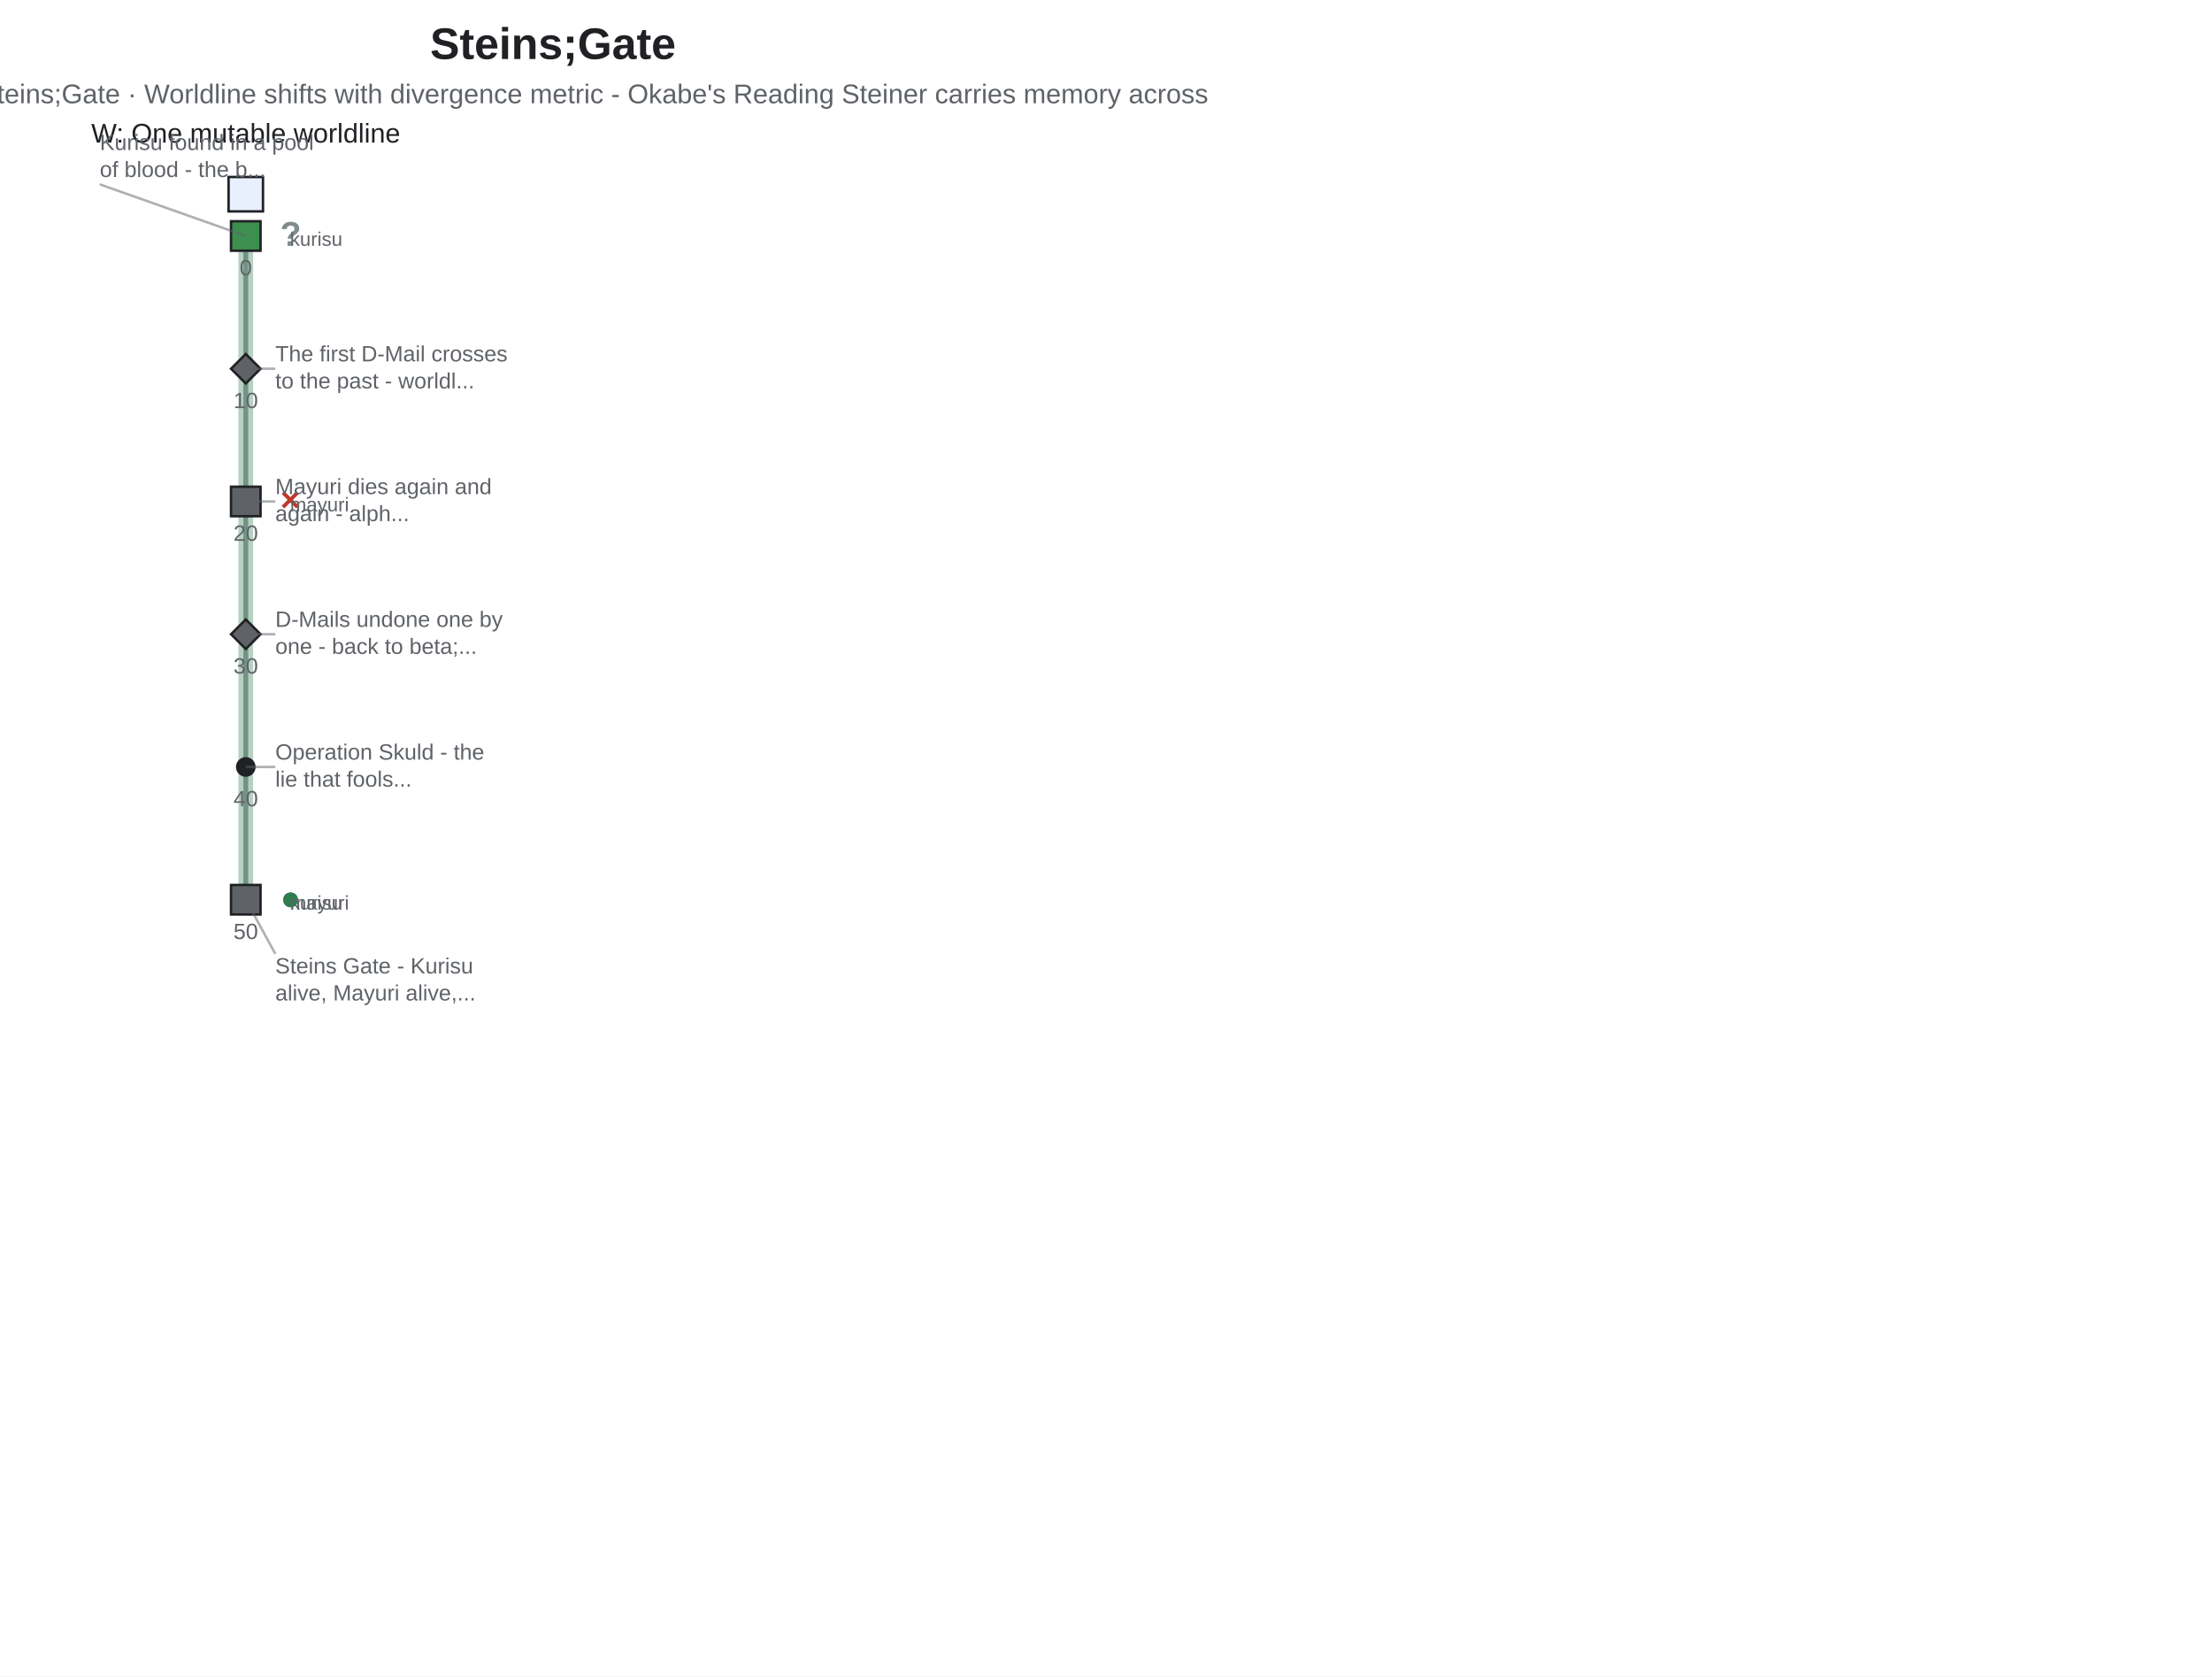
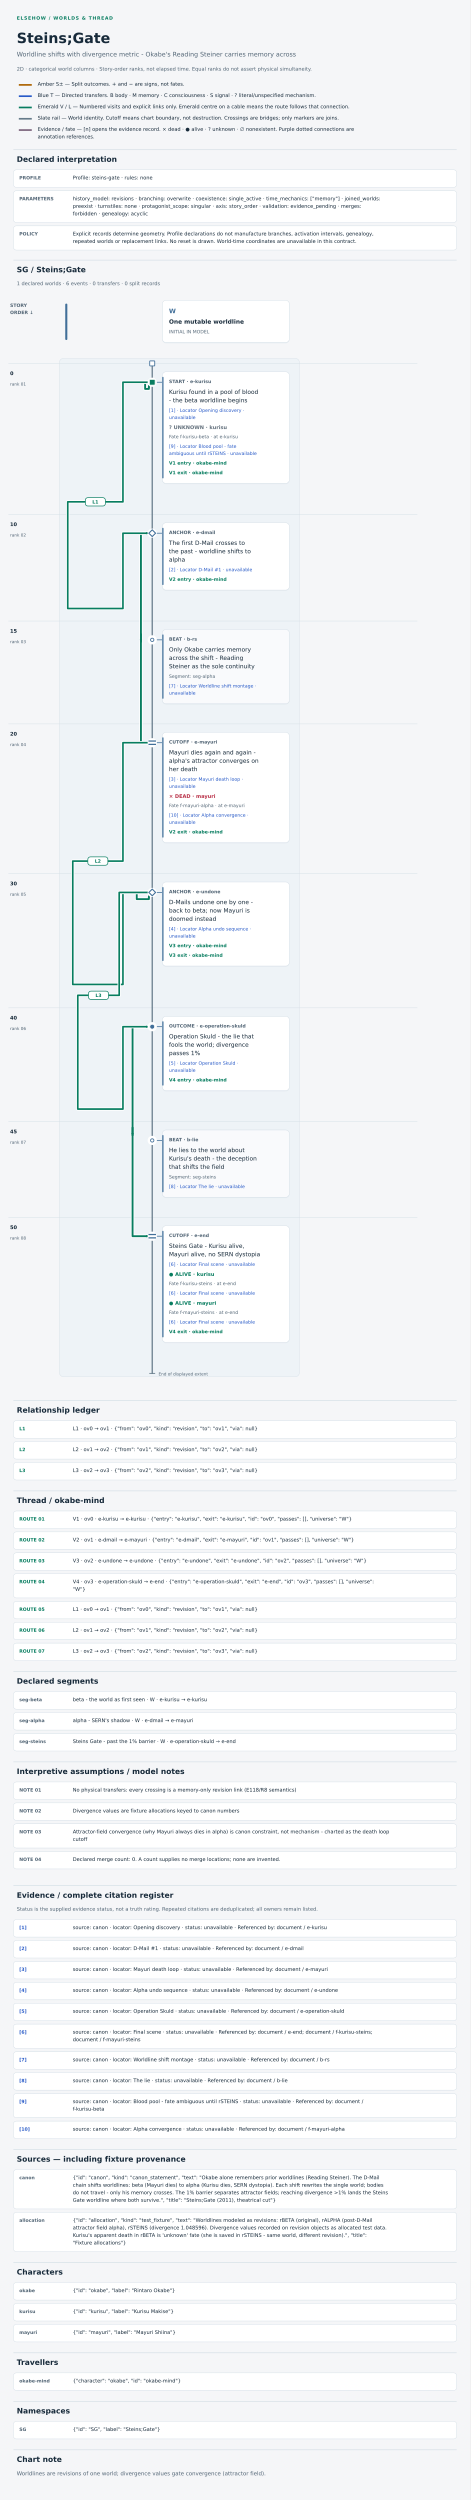
- <svg xmlns="http://www.w3.org/2000/svg" width="900" height="682" viewBox="0 0 900 682" font-family="Arial, Helvetica, sans-serif">
-   <rect width="900" height="682" fill="#ffffff" />
-   <g transform="translate(0,0)">
-     <text x="225" y="24" text-anchor="middle" font-size="18" font-weight="bold" fill="#202124">Steins;Gate</text>
-     <text x="225" y="42" text-anchor="middle" font-size="11" fill="#5f6368">SG — Steins;Gate · Worldline shifts with divergence metric - Okabe's Reading Steiner carries memory across</text>
-     <line x1="100.0" y1="90.0" x2="100.0" y2="366.0" stroke="#9aa0a6" stroke-width="2" stroke-opacity="1.0" />
-     <rect x="93.0" y="72.0" width="14" height="14" fill="#e8f0fe" stroke="#202124" />
-     <text x="100.0" y="58.0" text-anchor="middle" font-size="11" fill="#202124">W: One mutable worldline</text>
-     <line x1="100.0" y1="96.0" x2="100.0" y2="96.0" stroke="#2f7d4f" stroke-width="6" stroke-opacity="0.35" stroke-linecap="round" />
-     <line x1="100.0" y1="150.0" x2="100.0" y2="204.0" stroke="#2f7d4f" stroke-width="6" stroke-opacity="0.35" stroke-linecap="round" />
-     <line x1="100.0" y1="258.0" x2="100.0" y2="258.0" stroke="#2f7d4f" stroke-width="6" stroke-opacity="0.35" stroke-linecap="round" />
-     <line x1="100.0" y1="312.0" x2="100.0" y2="366.0" stroke="#2f7d4f" stroke-width="6" stroke-opacity="0.35" stroke-linecap="round" />
-     <line x1="100.0" y1="96.0" x2="100.0" y2="150.0" stroke="#2f7d4f" stroke-width="6" stroke-opacity="0.35" stroke-linecap="round" />
-     <line x1="100.0" y1="204.0" x2="100.0" y2="258.0" stroke="#2f7d4f" stroke-width="6" stroke-opacity="0.35" stroke-linecap="round" />
-     <line x1="100.0" y1="258.0" x2="100.0" y2="312.0" stroke="#2f7d4f" stroke-width="6" stroke-opacity="0.35" stroke-linecap="round" />
-     <rect x="94.0" y="90.0" width="12" height="12" fill="#3d8f4f" stroke="#202124" />
-     <text x="100.0" y="112.0" text-anchor="middle" font-size="9" fill="#5f6368">0</text>
-     <path d="M 100.0 144.0 L 106.0 150.0 L 100.0 156.0 L 94.0 150.0 Z" fill="#5f6368" stroke="#202124" />
-     <text x="100.0" y="166.0" text-anchor="middle" font-size="9" fill="#5f6368">10</text>
-     <rect x="94.0" y="198.0" width="12" height="12" fill="#5f6368" stroke="#202124" />
-     <text x="100.0" y="220.0" text-anchor="middle" font-size="9" fill="#5f6368">20</text>
-     <path d="M 100.0 252.0 L 106.0 258.0 L 100.0 264.0 L 94.0 258.0 Z" fill="#5f6368" stroke="#202124" />
-     <text x="100.0" y="274.0" text-anchor="middle" font-size="9" fill="#5f6368">30</text>
-     <circle cx="100.0" cy="312.0" r="4" fill="#202124" />
-     <text x="100.0" y="328.0" text-anchor="middle" font-size="9" fill="#5f6368">40</text>
-     <rect x="94.0" y="360.0" width="12" height="12" fill="#5f6368" stroke="#202124" />
-     <text x="100.0" y="382.0" text-anchor="middle" font-size="9" fill="#5f6368">50</text>
-     <text x="114.0" y="100.0" font-size="14" font-weight="bold" fill="#7f8c8d">?</text>
-     <text x="118.0" y="100.0" font-size="8" fill="#5f6368">kurisu</text>
-     <text x="114.0" y="208.0" font-size="14" font-weight="bold" fill="#c0392b">×</text>
-     <text x="118.0" y="208.0" font-size="8" fill="#5f6368">mayuri</text>
-     <text x="114.0" y="370.0" font-size="14" font-weight="bold" fill="#2f7d4f">●</text>
-     <text x="118.0" y="370.0" font-size="8" fill="#5f6368">kurisu</text>
-     <text x="114.0" y="370.0" font-size="14" font-weight="bold" fill="#2f7d4f">●</text>
-     <text x="118.0" y="370.0" font-size="8" fill="#5f6368">mayuri</text>
-     <line x1="100.0" y1="96.0" x2="40.6" y2="75.0" stroke="#5f6368" stroke-width="1" stroke-opacity="0.5" />
-     <text x="40.6" y="61.0" font-size="9" fill="#5f6368">Kurisu found in a pool</text>
-     <text x="40.6" y="72.0" font-size="9" fill="#5f6368">of blood - the b...</text>
-     <line x1="100.0" y1="150.0" x2="112.0" y2="150.0" stroke="#5f6368" stroke-width="1" stroke-opacity="0.5" />
-     <text x="112.0" y="147.0" font-size="9" fill="#5f6368">The first D-Mail crosses</text>
-     <text x="112.0" y="158.0" font-size="9" fill="#5f6368">to the past - worldl...</text>
-     <line x1="100.0" y1="204.0" x2="112.0" y2="204.0" stroke="#5f6368" stroke-width="1" stroke-opacity="0.5" />
-     <text x="112.0" y="201.0" font-size="9" fill="#5f6368">Mayuri dies again and</text>
-     <text x="112.0" y="212.0" font-size="9" fill="#5f6368">again - alph...</text>
-     <line x1="100.0" y1="258.0" x2="112.0" y2="258.0" stroke="#5f6368" stroke-width="1" stroke-opacity="0.5" />
-     <text x="112.0" y="255.0" font-size="9" fill="#5f6368">D-Mails undone one by</text>
-     <text x="112.0" y="266.0" font-size="9" fill="#5f6368">one - back to beta;...</text>
-     <line x1="100.0" y1="312.0" x2="112.0" y2="312.0" stroke="#5f6368" stroke-width="1" stroke-opacity="0.5" />
-     <text x="112.0" y="309.0" font-size="9" fill="#5f6368">Operation Skuld - the</text>
-     <text x="112.0" y="320.0" font-size="9" fill="#5f6368">lie that fools...</text>
-     <line x1="100.0" y1="366.0" x2="112.0" y2="388.0" stroke="#5f6368" stroke-width="1" stroke-opacity="0.5" />
-     <text x="112.0" y="396.0" font-size="9" fill="#5f6368">Steins Gate - Kurisu</text>
-     <text x="112.0" y="407.0" font-size="9" fill="#5f6368">alive, Mayuri alive,...</text>
-   </g>
+ <svg xmlns="http://www.w3.org/2000/svg" width="1124" height="5978" viewBox="0 0 1124 5978" font-family="DejaVu Sans, Arial, Helvetica, sans-serif" role="img" aria-labelledby="atlas-title atlas-desc">
+   <rect width="1124" height="5978" fill="#f5f6f8" />
+   <defs>
+     <marker id="arrow-split" viewBox="0 0 10 10" refX="8" refY="5" markerWidth="7" markerHeight="7" markerUnits="userSpaceOnUse" orient="auto" overflow="visible">
+       <path d="M 1 1 L 9 5 L 1 9 Z" fill="#ad6200" />
+     </marker>
+     <marker id="arrow-transfer" viewBox="0 0 10 10" refX="8" refY="5" markerWidth="7" markerHeight="7" markerUnits="userSpaceOnUse" orient="auto" overflow="visible">
+       <path d="M 1 1 L 9 5 L 1 9 Z" fill="#285ac7" />
+     </marker>
+     <marker id="arrow-route" viewBox="0 0 10 10" refX="8" refY="5" markerWidth="7" markerHeight="7" markerUnits="userSpaceOnUse" orient="auto" overflow="visible">
+       <path d="M 1 1 L 9 5 L 1 9 Z" fill="#087d60" />
+     </marker>
+     <marker id="arrow-reference" viewBox="0 0 10 10" refX="8" refY="5" markerWidth="7" markerHeight="7" markerUnits="userSpaceOnUse" orient="auto" overflow="visible">
+       <path d="M 1 1 L 9 5 L 1 9 Z" fill="#7a637c" />
+     </marker>
+   </defs>
+   <style>
+ text { font-kerning: normal; }
+ a { cursor: pointer; }
+ a:hover text { text-decoration: underline; }
+ .card:hover &gt; rect { stroke: #879ead; }
+ :target &gt; rect { stroke: #285ac7; stroke-width: 2; }
+ .hide-split .layer-split,
+ .hide-transfer .layer-transfer,
+ .hide-route .layer-route,
+ .hide-evidence .citation { display: none; }
+ </style>
+   <text letter-spacing="1.5" x="40" y="47" font-size="11" fill="#087d60" font-weight="bold">ELSEHOW  /  WORLDS &amp; THREAD</text>
+   <text x="40" y="103" font-size="34" fill="#172a3a" font-weight="bold">Steins;Gate</text>
+   <text x="40" y="135" font-size="15" fill="#526575">Worldline shifts with divergence metric - Okabe's Reading Steiner carries memory across</text>
+   <text x="40" y="169" font-size="12" fill="#526575">2D · categorical world columns · Story-order ranks, not elapsed time. Equal ranks do not assert physical simultaneity.</text>
+   <line x1="45" y1="203" x2="76" y2="203" stroke="#ad6200" stroke-width="4" />
+   <text x="90" y="205" font-size="12" fill="#172a3a">Amber S± — Split outcomes. + and − are signs, not fates.</text>
+   <line x1="45" y1="230" x2="76" y2="230" stroke="#285ac7" stroke-width="4" />
+   <text x="90" y="232" font-size="12" fill="#172a3a">Blue T — Directed transfers. B body · M memory · C consciousness · S signal · ? literal/unspecified mechanism.</text>
+   <line x1="45" y1="257" x2="76" y2="257" stroke="#087d60" stroke-width="4" />
+   <text x="90" y="259" font-size="12" fill="#172a3a">Emerald V / L — Numbered visits and explicit links only. Emerald centre on a cable means the route follows that connection.</text>
+   <line x1="45" y1="284" x2="76" y2="284" stroke="#667b8a" stroke-width="4" />
+   <text x="90" y="286" font-size="12" fill="#172a3a">Slate rail — World identity. Cutoff means chart boundary, not destruction. Crossings are bridges; only markers are joins.</text>
+   <line x1="45" y1="311" x2="76" y2="311" stroke="#7a637c" stroke-width="4" />
+   <text x="90" y="313" font-size="12" fill="#172a3a">Evidence / fate — [n] opens the evidence record. × dead · ● alive · ? unknown · ∅ nonexistent. Purple dotted connections are</text>
+   <text x="90" y="331" font-size="12" fill="#172a3a">annotation references.</text>
+   <g>
+     <line x1="32" y1="358" x2="1092" y2="358" stroke="#d3dde5" stroke-width="1.5" />
+     <text x="40" y="387" font-size="18" fill="#172a3a" font-weight="bold">Declared interpretation</text>
+   </g>
+   <g>
+     <rect x="32" y="406" width="1060" height="42" fill="#ffffff" stroke="#d3dde5" rx="7" />
+     <text x="46" y="429" font-size="11" fill="#526575" font-weight="bold">PROFILE</text>
+     <text x="174" y="429" font-size="12" fill="#172a3a">Profile: steins-gate · rules: none</text>
+   </g>
+   <g>
+     <rect x="32" y="456" width="1060" height="76" fill="#ffffff" stroke="#d3dde5" rx="7" />
+     <text x="46" y="479" font-size="11" fill="#526575" font-weight="bold">PARAMETERS</text>
+     <text x="174" y="479" font-size="12" fill="#172a3a">history_model: revisions · branching: overwrite · coexistence: single_active · time_mechanics: ["memory"] · joined_worlds:</text>
+     <text x="174" y="497" font-size="12" fill="#172a3a">preexist · turnstiles: none · protagonist_scope: singular · axis: story_order · validation: evidence_pending · merges:</text>
+     <text x="174" y="515" font-size="12" fill="#172a3a">forbidden · genealogy: acyclic</text>
+   </g>
+   <g>
+     <rect x="32" y="540" width="1060" height="58" fill="#ffffff" stroke="#d3dde5" rx="7" />
+     <text x="46" y="563" font-size="11" fill="#526575" font-weight="bold">POLICY</text>
+     <text x="174" y="563" font-size="12" fill="#172a3a">Explicit records determine geometry. Profile declarations do not manufacture branches, activation intervals, genealogy,</text>
+     <text x="174" y="581" font-size="12" fill="#172a3a">repeated worlds or replacement links. No reset is drawn. World-time coordinates are unavailable in this contract.</text>
+   </g>
+   <g id="g1">
+     <line x1="32" y1="622" x2="1092" y2="622" stroke="#d3dde5" stroke-width="1.5" />
+     <text x="40" y="651" font-size="18" fill="#172a3a" font-weight="bold">SG  /  Steins;Gate</text>
+   </g>
+   <text x="40" y="682" font-size="12" fill="#526575">1 declared worlds · 6 events · 0 transfers · 0 split records</text>
+   <g transform="translate(0 714.00)" role="group" aria-label="Atlas for SG">
+     <text x="24" y="20" font-size="11" fill="#526575" font-weight="bold">STORY</text>
+     <text x="24" y="37" font-size="11" fill="#526575" font-weight="bold">ORDER ↓</text>
+     <rect x="142" y="143" width="574" height="2435" fill="#eef3f7" stroke="#d6e0e8" rx="10" />
+     <g class="card" role="group" aria-label="{}">
+       <rect x="388" y="6" width="304" height="101" fill="#e7edf2" rx="9" />
+       <rect x="388" y="4" width="304" height="101" fill="#ffffff" stroke="#d3dde5" rx="9" />
+       <text x="404" y="35" font-size="15" fill="#416f99" font-weight="bold">W</text>
+       <text x="404" y="60" font-size="14" fill="#172a3a" font-weight="bold">One mutable worldline</text>
+       <text x="404" y="83" font-size="11" fill="#526575">INITIAL IN MODEL</text>
+     </g>
+     <rect x="156" y="12" width="5" height="87" fill="#416f99" rx="2" />
+     <line x1="20" y1="155" x2="998" y2="155" stroke="#d3dde5" stroke-width="1" />
+     <text x="24" y="183" font-size="12" fill="#172a3a" font-weight="bold">0</text>
+     <text x="24" y="208" font-size="10" fill="#526575">rank 01</text>
+     <line x1="20" y1="516" x2="998" y2="516" stroke="#d3dde5" stroke-width="1" />
+     <text x="24" y="544" font-size="12" fill="#172a3a" font-weight="bold">10</text>
+     <text x="24" y="569" font-size="10" fill="#526575">rank 02</text>
+     <line x1="20" y1="771" x2="998" y2="771" stroke="#d3dde5" stroke-width="1" />
+     <text x="24" y="799" font-size="12" fill="#172a3a" font-weight="bold">15</text>
+     <text x="24" y="824" font-size="10" fill="#526575">rank 03</text>
+     <line x1="20" y1="1017" x2="998" y2="1017" stroke="#d3dde5" stroke-width="1" />
+     <text x="24" y="1045" font-size="12" fill="#172a3a" font-weight="bold">20</text>
+     <text x="24" y="1070" font-size="10" fill="#526575">rank 04</text>
+     <line x1="20" y1="1375" x2="998" y2="1375" stroke="#d3dde5" stroke-width="1" />
+     <text x="24" y="1403" font-size="12" fill="#172a3a" font-weight="bold">30</text>
+     <text x="24" y="1428" font-size="10" fill="#526575">rank 05</text>
+     <line x1="20" y1="1696" x2="998" y2="1696" stroke="#d3dde5" stroke-width="1" />
+     <text x="24" y="1724" font-size="12" fill="#172a3a" font-weight="bold">40</text>
+     <text x="24" y="1749" font-size="10" fill="#526575">rank 06</text>
+     <line x1="20" y1="1968" x2="998" y2="1968" stroke="#d3dde5" stroke-width="1" />
+     <text x="24" y="1996" font-size="12" fill="#172a3a" font-weight="bold">45</text>
+     <text x="24" y="2021" font-size="10" fill="#526575">rank 07</text>
+     <line x1="20" y1="2197" x2="998" y2="2197" stroke="#d3dde5" stroke-width="1" />
+     <text x="24" y="2225" font-size="12" fill="#172a3a" font-weight="bold">50</text>
+     <text x="24" y="2250" font-size="10" fill="#526575">rank 08</text>
+     <path d="M 364.00 155.00 L 364.00 2570.00" fill="none" stroke="#667b8a" stroke-width="3" stroke-linejoin="round" stroke-linecap="round" />
+     <rect x="358" y="149" width="12" height="12" fill="#ffffff" stroke="#416f99" rx="1" stroke-width="2" />
+     <line x1="357" y1="2570" x2="371" y2="2570" stroke="#667b8a" stroke-width="2" />
+     <text x="379" y="2575" font-size="10" fill="#526575">End of displayed extent</text>
+     <g class="layer-route">
+       <path d="M 356.00 200.00 L 347.00 200.00 L 347.00 216.00 L 356.00 216.00 L 356.00 209.00" fill="none" stroke="#ffffff" stroke-width="8.5" stroke-linejoin="round" stroke-linecap="round" />
+       <path d="M 356.00 200.00 L 347.00 200.00 L 347.00 216.00 L 356.00 216.00 L 356.00 209.00" fill="none" stroke="#087d60" stroke-width="4.5" stroke-linejoin="round" stroke-linecap="round" marker-end="url(#arrow-route)" />
+     </g>
+     <g class="layer-route">
+       <path d="M 356.00 561.00 L 337.00 561.00 L 337.00 1062.00 L 354.00 1062.00" fill="none" stroke="#ffffff" stroke-width="8.5" stroke-linejoin="round" stroke-linecap="round" />
+       <path d="M 356.00 561.00 L 337.00 561.00 L 337.00 1062.00 L 354.00 1062.00" fill="none" stroke="#087d60" stroke-width="4.5" stroke-linejoin="round" stroke-linecap="round" marker-end="url(#arrow-route)" />
+       <path d="M 337.00 802.50 L 337.00 820.50" fill="none" stroke="#087d60" stroke-width="4.5" stroke-linejoin="round" stroke-linecap="round" marker-end="url(#arrow-route)" />
+     </g>
+     <g class="layer-route">
+       <path d="M 356.00 1420.00 L 327.00 1420.00 L 327.00 1436.00 L 356.00 1436.00 L 356.00 1429.00" fill="none" stroke="#ffffff" stroke-width="8.5" stroke-linejoin="round" stroke-linecap="round" />
+       <path d="M 356.00 1420.00 L 327.00 1420.00 L 327.00 1436.00 L 356.00 1436.00 L 356.00 1429.00" fill="none" stroke="#087d60" stroke-width="4.5" stroke-linejoin="round" stroke-linecap="round" marker-end="url(#arrow-route)" />
+     </g>
+     <g class="layer-route">
+       <path d="M 356.00 1741.00 L 317.00 1741.00 L 317.00 2242.00 L 354.00 2242.00" fill="none" stroke="#ffffff" stroke-width="8.5" stroke-linejoin="round" stroke-linecap="round" />
+       <path d="M 356.00 1741.00 L 317.00 1741.00 L 317.00 2242.00 L 354.00 2242.00" fill="none" stroke="#087d60" stroke-width="4.5" stroke-linejoin="round" stroke-linecap="round" marker-end="url(#arrow-route)" />
+       <path d="M 317.00 1982.50 L 317.00 2000.50" fill="none" stroke="#087d60" stroke-width="4.5" stroke-linejoin="round" stroke-linecap="round" marker-end="url(#arrow-route)" />
+     </g>
+     <g class="layer-route" id="g1-edge-1">
+       <path d="M 355.00 200.00 L 294.00 200.00 L 294.00 486.00 L 162.00 486.00 L 162.00 741.00 L 294.00 741.00 L 294.00 561.00 L 354.00 561.00" fill="none" stroke="#ffffff" stroke-width="8" stroke-linejoin="round" stroke-linecap="round" />
+       <path d="M 355.00 200.00 L 294.00 200.00 L 294.00 486.00 L 162.00 486.00 L 162.00 741.00 L 294.00 741.00 L 294.00 561.00 L 354.00 561.00" fill="none" stroke="#087d60" stroke-width="4" stroke-linejoin="round" stroke-linecap="round" marker-end="url(#arrow-route)" />
+       <a href="#g1-relationships" aria-label="L1 · ov0 → ov1 · {&quot;from&quot;: &quot;ov0&quot;, &quot;kind&quot;: &quot;revision&quot;, &quot;to&quot;: &quot;ov1&quot;, &quot;via&quot;: null}">
+         <rect x="204.0" y="476" width="48" height="20" fill="#ffffff" stroke="#087d60" rx="6" stroke-width="1.6" />
+         <text text-anchor="middle" x="228.0" y="490" font-size="11" fill="#087d60" font-weight="bold">L1</text>
+       </a>
+     </g>
+     <g class="layer-route" id="g1-edge-2">
+       <path d="M 355.00 1062.00 L 294.00 1062.00 L 294.00 1345.00 L 174.00 1345.00 L 174.00 1640.00 L 294.00 1640.00 L 294.00 1420.00 L 354.00 1420.00" fill="none" stroke="#ffffff" stroke-width="8" stroke-linejoin="round" stroke-linecap="round" />
+       <path d="M 355.00 1062.00 L 294.00 1062.00 L 294.00 1345.00 L 174.00 1345.00 L 174.00 1640.00 L 294.00 1640.00 L 294.00 1420.00 L 354.00 1420.00" fill="none" stroke="#087d60" stroke-width="4" stroke-linejoin="round" stroke-linecap="round" marker-end="url(#arrow-route)" />
+       <a href="#g1-relationships" aria-label="L2 · ov1 → ov2 · {&quot;from&quot;: &quot;ov1&quot;, &quot;kind&quot;: &quot;revision&quot;, &quot;to&quot;: &quot;ov2&quot;, &quot;via&quot;: null}">
+         <rect x="210.0" y="1335" width="48" height="20" fill="#ffffff" stroke="#087d60" rx="6" stroke-width="1.6" />
+         <text text-anchor="middle" x="234.0" y="1349" font-size="11" fill="#087d60" font-weight="bold">L2</text>
+       </a>
+     </g>
+     <g class="layer-route" id="g1-edge-3">
+       <path d="M 355.00 1420.00 L 285.00 1420.00 L 285.00 1666.00 L 186.00 1666.00 L 186.00 1938.00 L 294.00 1938.00 L 294.00 1741.00 L 354.00 1741.00" fill="none" stroke="#ffffff" stroke-width="8" stroke-linejoin="round" stroke-linecap="round" />
+       <path d="M 355.00 1420.00 L 285.00 1420.00 L 285.00 1666.00 L 186.00 1666.00 L 186.00 1938.00 L 294.00 1938.00 L 294.00 1741.00 L 354.00 1741.00" fill="none" stroke="#087d60" stroke-width="4" stroke-linejoin="round" stroke-linecap="round" marker-end="url(#arrow-route)" />
+       <a href="#g1-relationships" aria-label="L3 · ov2 → ov3 · {&quot;from&quot;: &quot;ov2&quot;, &quot;kind&quot;: &quot;revision&quot;, &quot;to&quot;: &quot;ov3&quot;, &quot;via&quot;: null}">
+         <rect x="211.5" y="1656" width="48" height="20" fill="#ffffff" stroke="#087d60" rx="6" stroke-width="1.6" />
+         <text text-anchor="middle" x="235.5" y="1670" font-size="11" fill="#087d60" font-weight="bold">L3</text>
+       </a>
+     </g>
+     <line x1="374" y1="200" x2="388" y2="200" stroke="#416f99" stroke-width="1.8" />
+     <g id="g1-item-1" class="card" role="group" aria-label="{&quot;cite&quot;: {&quot;locator&quot;: &quot;Opening discovery&quot;, &quot;page&quot;: null, &quot;scene&quot;: null, &quot;source&quot;: &quot;canon&quot;, &quot;status&quot;: &quot;unavailable&quot;}, &quot;id&quot;: &quot;e-kurisu&quot;, &quot;kind&quot;: &quot;start&quot;, &quot;label&quot;: &quot;Kurisu found in a pool of blood - the beta worldline begins&quot;, &quot;order&quot;: 0, &quot;universe&quot;: &quot;W&quot;}">
+       <rect x="388" y="177" width="304" height="267" fill="#e7edf2" rx="9" />
+       <rect x="388" y="175" width="304" height="267" fill="#ffffff" stroke="#d3dde5" rx="9" />
+       <rect x="388" y="187" width="3" height="243" fill="#416f99" rx="1.5" />
+       <text x="404" y="202" font-size="11" fill="#526575" font-weight="bold">START · e-kurisu</text>
+       <text x="404" y="228" font-size="14" fill="#172a3a">Kurisu found in a pool of blood</text>
+       <text x="404" y="248" font-size="14" fill="#172a3a">- the beta worldline begins</text>
+       <a href="#evidence-1" class="citation" aria-label="[1] · Locator Opening discovery · unavailable">
+         <text x="404" y="271" font-size="11" fill="#285ac7">[1] · Locator Opening discovery ·</text>
+         <text x="404" y="288" font-size="11" fill="#285ac7">unavailable</text>
+       </a>
+       <text x="404" y="312" font-size="12" fill="#64717d" font-weight="bold">? UNKNOWN · kurisu</text>
+       <text x="404" y="334" font-size="11" fill="#526575">Fate f-kurisu-beta · at e-kurisu</text>
+       <a href="#evidence-9" class="citation" aria-label="[9] · Locator Blood pool - fate ambiguous until rSTEINS · unavailable">
+         <text x="404" y="357" font-size="11" fill="#285ac7">[9] · Locator Blood pool - fate</text>
+         <text x="404" y="374" font-size="11" fill="#285ac7">ambiguous until rSTEINS · unavailable</text>
+       </a>
+       <text x="404" y="397" font-size="11" fill="#087d60" font-weight="bold">V1 entry · okabe-mind</text>
+       <text x="404" y="420" font-size="11" fill="#087d60" font-weight="bold">V1 exit · okabe-mind</text>
+     </g>
+     <line x1="374" y1="561" x2="388" y2="561" stroke="#416f99" stroke-width="1.8" />
+     <g id="g1-item-2" class="card" role="group" aria-label="{&quot;cite&quot;: {&quot;locator&quot;: &quot;D-Mail #1&quot;, &quot;page&quot;: null, &quot;scene&quot;: null, &quot;source&quot;: &quot;canon&quot;, &quot;status&quot;: &quot;unavailable&quot;}, &quot;id&quot;: &quot;e-dmail&quot;, &quot;kind&quot;: &quot;anchor&quot;, &quot;label&quot;: &quot;The first D-Mail crosses to the past - worldline shifts to alpha&quot;, &quot;order&quot;: 10, &quot;universe&quot;: &quot;W&quot;}">
+       <rect x="388" y="538" width="304" height="161" fill="#e7edf2" rx="9" />
+       <rect x="388" y="536" width="304" height="161" fill="#ffffff" stroke="#d3dde5" rx="9" />
+       <rect x="388" y="548" width="3" height="137" fill="#416f99" rx="1.5" />
+       <text x="404" y="563" font-size="11" fill="#526575" font-weight="bold">ANCHOR · e-dmail</text>
+       <text x="404" y="589" font-size="14" fill="#172a3a">The first D-Mail crosses to</text>
+       <text x="404" y="609" font-size="14" fill="#172a3a">the past - worldline shifts to</text>
+       <text x="404" y="629" font-size="14" fill="#172a3a">alpha</text>
+       <a href="#evidence-2" class="citation" aria-label="[2] · Locator D-Mail #1 · unavailable">
+         <text x="404" y="652" font-size="11" fill="#285ac7">[2] · Locator D-Mail #1 · unavailable</text>
+       </a>
+       <text x="404" y="675" font-size="11" fill="#087d60" font-weight="bold">V2 entry · okabe-mind</text>
+     </g>
+     <line x1="374" y1="1062" x2="388" y2="1062" stroke="#416f99" stroke-width="1.8" />
+     <g id="g1-item-3" class="card" role="group" aria-label="{&quot;cite&quot;: {&quot;locator&quot;: &quot;Mayuri death loop&quot;, &quot;page&quot;: null, &quot;scene&quot;: null, &quot;source&quot;: &quot;canon&quot;, &quot;status&quot;: &quot;unavailable&quot;}, &quot;id&quot;: &quot;e-mayuri&quot;, &quot;kind&quot;: &quot;cutoff&quot;, &quot;label&quot;: &quot;Mayuri dies again and again - alpha's attractor converges on her death&quot;, &quot;order&quot;: 20, &quot;universe&quot;: &quot;W&quot;}">
+       <rect x="388" y="1039" width="304" height="264" fill="#e7edf2" rx="9" />
+       <rect x="388" y="1037" width="304" height="264" fill="#ffffff" stroke="#d3dde5" rx="9" />
+       <rect x="388" y="1049" width="3" height="240" fill="#416f99" rx="1.5" />
+       <text x="404" y="1064" font-size="11" fill="#526575" font-weight="bold">CUTOFF · e-mayuri</text>
+       <text x="404" y="1090" font-size="14" fill="#172a3a">Mayuri dies again and again -</text>
+       <text x="404" y="1110" font-size="14" fill="#172a3a">alpha's attractor converges on</text>
+       <text x="404" y="1130" font-size="14" fill="#172a3a">her death</text>
+       <a href="#evidence-3" class="citation" aria-label="[3] · Locator Mayuri death loop · unavailable">
+         <text x="404" y="1153" font-size="11" fill="#285ac7">[3] · Locator Mayuri death loop ·</text>
+         <text x="404" y="1170" font-size="11" fill="#285ac7">unavailable</text>
+       </a>
+       <text x="404" y="1194" font-size="12" fill="#b82f46" font-weight="bold">× DEAD · mayuri</text>
+       <text x="404" y="1216" font-size="11" fill="#526575">Fate f-mayuri-alpha · at e-mayuri</text>
+       <a href="#evidence-10" class="citation" aria-label="[10] · Locator Alpha convergence · unavailable">
+         <text x="404" y="1239" font-size="11" fill="#285ac7">[10] · Locator Alpha convergence ·</text>
+         <text x="404" y="1256" font-size="11" fill="#285ac7">unavailable</text>
+       </a>
+       <text x="404" y="1279" font-size="11" fill="#087d60" font-weight="bold">V2 exit · okabe-mind</text>
+     </g>
+     <line x1="374" y1="1420" x2="388" y2="1420" stroke="#416f99" stroke-width="1.8" />
+     <g id="g1-item-4" class="card" role="group" aria-label="{&quot;cite&quot;: {&quot;locator&quot;: &quot;Alpha undo sequence&quot;, &quot;page&quot;: null, &quot;scene&quot;: null, &quot;source&quot;: &quot;canon&quot;, &quot;status&quot;: &quot;unavailable&quot;}, &quot;id&quot;: &quot;e-undone&quot;, &quot;kind&quot;: &quot;anchor&quot;, &quot;label&quot;: &quot;D-Mails undone one by one - back to beta; now Mayuri is doomed instead&quot;, &quot;order&quot;: 30, &quot;universe&quot;: &quot;W&quot;}">
+       <rect x="388" y="1397" width="304" height="201" fill="#e7edf2" rx="9" />
+       <rect x="388" y="1395" width="304" height="201" fill="#ffffff" stroke="#d3dde5" rx="9" />
+       <rect x="388" y="1407" width="3" height="177" fill="#416f99" rx="1.5" />
+       <text x="404" y="1422" font-size="11" fill="#526575" font-weight="bold">ANCHOR · e-undone</text>
+       <text x="404" y="1448" font-size="14" fill="#172a3a">D-Mails undone one by one -</text>
+       <text x="404" y="1468" font-size="14" fill="#172a3a">back to beta; now Mayuri is</text>
+       <text x="404" y="1488" font-size="14" fill="#172a3a">doomed instead</text>
+       <a href="#evidence-4" class="citation" aria-label="[4] · Locator Alpha undo sequence · unavailable">
+         <text x="404" y="1511" font-size="11" fill="#285ac7">[4] · Locator Alpha undo sequence ·</text>
+         <text x="404" y="1528" font-size="11" fill="#285ac7">unavailable</text>
+       </a>
+       <text x="404" y="1551" font-size="11" fill="#087d60" font-weight="bold">V3 entry · okabe-mind</text>
+       <text x="404" y="1574" font-size="11" fill="#087d60" font-weight="bold">V3 exit · okabe-mind</text>
+     </g>
+     <line x1="374" y1="1741" x2="388" y2="1741" stroke="#416f99" stroke-width="1.8" />
+     <g id="g1-item-5" class="card" role="group" aria-label="{&quot;cite&quot;: {&quot;locator&quot;: &quot;Operation Skuld&quot;, &quot;page&quot;: null, &quot;scene&quot;: null, &quot;source&quot;: &quot;canon&quot;, &quot;status&quot;: &quot;unavailable&quot;}, &quot;id&quot;: &quot;e-operation-skuld&quot;, &quot;kind&quot;: &quot;outcome&quot;, &quot;label&quot;: &quot;Operation Skuld - the lie that fools the world; divergence passes 1%&quot;, &quot;order&quot;: 40, &quot;universe&quot;: &quot;W&quot;}">
+       <rect x="388" y="1718" width="304" height="178" fill="#e7edf2" rx="9" />
+       <rect x="388" y="1716" width="304" height="178" fill="#ffffff" stroke="#d3dde5" rx="9" />
+       <rect x="388" y="1728" width="3" height="154" fill="#416f99" rx="1.5" />
+       <text x="404" y="1743" font-size="11" fill="#526575" font-weight="bold">OUTCOME · e-operation-skuld</text>
+       <text x="404" y="1769" font-size="14" fill="#172a3a">Operation Skuld - the lie that</text>
+       <text x="404" y="1789" font-size="14" fill="#172a3a">fools the world; divergence</text>
+       <text x="404" y="1809" font-size="14" fill="#172a3a">passes 1%</text>
+       <a href="#evidence-5" class="citation" aria-label="[5] · Locator Operation Skuld · unavailable">
+         <text x="404" y="1832" font-size="11" fill="#285ac7">[5] · Locator Operation Skuld ·</text>
+         <text x="404" y="1849" font-size="11" fill="#285ac7">unavailable</text>
+       </a>
+       <text x="404" y="1872" font-size="11" fill="#087d60" font-weight="bold">V4 entry · okabe-mind</text>
+     </g>
+     <line x1="374" y1="2242" x2="388" y2="2242" stroke="#416f99" stroke-width="1.8" />
+     <g id="g1-item-6" class="card" role="group" aria-label="{&quot;cite&quot;: {&quot;locator&quot;: &quot;Final scene&quot;, &quot;page&quot;: null, &quot;scene&quot;: null, &quot;source&quot;: &quot;canon&quot;, &quot;status&quot;: &quot;unavailable&quot;}, &quot;id&quot;: &quot;e-end&quot;, &quot;kind&quot;: &quot;cutoff&quot;, &quot;label&quot;: &quot;Steins Gate - Kurisu alive, Mayuri alive, no SERN dystopia&quot;, &quot;order&quot;: 50, &quot;universe&quot;: &quot;W&quot;}">
+       <rect x="388" y="2219" width="304" height="279" fill="#e7edf2" rx="9" />
+       <rect x="388" y="2217" width="304" height="279" fill="#ffffff" stroke="#d3dde5" rx="9" />
+       <rect x="388" y="2229" width="3" height="255" fill="#416f99" rx="1.5" />
+       <text x="404" y="2244" font-size="11" fill="#526575" font-weight="bold">CUTOFF · e-end</text>
+       <text x="404" y="2270" font-size="14" fill="#172a3a">Steins Gate - Kurisu alive,</text>
+       <text x="404" y="2290" font-size="14" fill="#172a3a">Mayuri alive, no SERN dystopia</text>
+       <a href="#evidence-6" class="citation" aria-label="[6] · Locator Final scene · unavailable">
+         <text x="404" y="2313" font-size="11" fill="#285ac7">[6] · Locator Final scene · unavailable</text>
+       </a>
+       <text x="404" y="2337" font-size="12" fill="#087d60" font-weight="bold">● ALIVE · kurisu</text>
+       <text x="404" y="2359" font-size="11" fill="#526575">Fate f-kurisu-steins · at e-end</text>
+       <a href="#evidence-6" class="citation" aria-label="[6] · Locator Final scene · unavailable">
+         <text x="404" y="2382" font-size="11" fill="#285ac7">[6] · Locator Final scene · unavailable</text>
+       </a>
+       <text x="404" y="2406" font-size="12" fill="#087d60" font-weight="bold">● ALIVE · mayuri</text>
+       <text x="404" y="2428" font-size="11" fill="#526575">Fate f-mayuri-steins · at e-end</text>
+       <a href="#evidence-6" class="citation" aria-label="[6] · Locator Final scene · unavailable">
+         <text x="404" y="2451" font-size="11" fill="#285ac7">[6] · Locator Final scene · unavailable</text>
+       </a>
+       <text x="404" y="2474" font-size="11" fill="#087d60" font-weight="bold">V4 exit · okabe-mind</text>
+     </g>
+     <line x1="374" y1="816" x2="388" y2="816" stroke="#416f99" stroke-width="1.8" />
+     <g id="g1-item-7" class="card" role="group" aria-label="{&quot;cite&quot;: {&quot;locator&quot;: &quot;Worldline shift montage&quot;, &quot;page&quot;: null, &quot;scene&quot;: null, &quot;source&quot;: &quot;canon&quot;, &quot;status&quot;: &quot;unavailable&quot;}, &quot;id&quot;: &quot;b-rs&quot;, &quot;order&quot;: 15, &quot;segment&quot;: &quot;seg-alpha&quot;, &quot;text&quot;: &quot;Only Okabe carries memory across the shift - Reading Steiner as the sole continuity&quot;}">
+       <rect x="388" y="793" width="304" height="178" fill="#e7edf2" rx="9" />
+       <rect x="388" y="791" width="304" height="178" fill="#f9fafc" stroke="#d3dde5" rx="9" />
+       <rect x="388" y="803" width="3" height="154" fill="#416f99" rx="1.5" />
+       <text x="404" y="818" font-size="11" fill="#526575" font-weight="bold">BEAT · b-rs</text>
+       <text x="404" y="844" font-size="14" fill="#172a3a">Only Okabe carries memory</text>
+       <text x="404" y="864" font-size="14" fill="#172a3a">across the shift - Reading</text>
+       <text x="404" y="884" font-size="14" fill="#172a3a">Steiner as the sole continuity</text>
+       <text x="404" y="907" font-size="11" fill="#526575">Segment: seg-alpha</text>
+       <a href="#evidence-7" class="citation" aria-label="[7] · Locator Worldline shift montage · unavailable">
+         <text x="404" y="930" font-size="11" fill="#285ac7">[7] · Locator Worldline shift montage ·</text>
+         <text x="404" y="947" font-size="11" fill="#285ac7">unavailable</text>
+       </a>
+     </g>
+     <line x1="374" y1="2013" x2="388" y2="2013" stroke="#416f99" stroke-width="1.8" />
+     <g id="g1-item-8" class="card" role="group" aria-label="{&quot;cite&quot;: {&quot;locator&quot;: &quot;The lie&quot;, &quot;page&quot;: null, &quot;scene&quot;: null, &quot;source&quot;: &quot;canon&quot;, &quot;status&quot;: &quot;unavailable&quot;}, &quot;id&quot;: &quot;b-lie&quot;, &quot;order&quot;: 45, &quot;segment&quot;: &quot;seg-steins&quot;, &quot;text&quot;: &quot;He lies to the world about Kurisu's death - the deception that shifts the field&quot;}">
+       <rect x="388" y="1990" width="304" height="161" fill="#e7edf2" rx="9" />
+       <rect x="388" y="1988" width="304" height="161" fill="#f9fafc" stroke="#d3dde5" rx="9" />
+       <rect x="388" y="2000" width="3" height="137" fill="#416f99" rx="1.5" />
+       <text x="404" y="2015" font-size="11" fill="#526575" font-weight="bold">BEAT · b-lie</text>
+       <text x="404" y="2041" font-size="14" fill="#172a3a">He lies to the world about</text>
+       <text x="404" y="2061" font-size="14" fill="#172a3a">Kurisu's death - the deception</text>
+       <text x="404" y="2081" font-size="14" fill="#172a3a">that shifts the field</text>
+       <text x="404" y="2104" font-size="11" fill="#526575">Segment: seg-steins</text>
+       <a href="#evidence-8" class="citation" aria-label="[8] · Locator The lie · unavailable">
+         <text x="404" y="2127" font-size="11" fill="#285ac7">[8] · Locator The lie · unavailable</text>
+       </a>
+     </g>
+     <g class="event-node">
+       <circle cx="364" cy="200" r="11" fill="#ffffff" />
+       <rect x="357" y="193" width="14" height="14" fill="#087d60" stroke="#ffffff" rx="2" stroke-width="2" />
+     </g>
+     <g class="event-node">
+       <circle cx="364" cy="561" r="11" fill="#ffffff" />
+       <polygon points="364.00,553.00 372.00,561.00 364.00,569.00 356.00,561.00" fill="#ffffff" stroke="#416f99" stroke-width="2.5" />
+     </g>
+     <g class="event-node">
+       <circle cx="364" cy="1062" r="11" fill="#ffffff" />
+       <line x1="355" y1="1058" x2="373" y2="1058" stroke="#416f99" stroke-width="3" />
+       <line x1="355" y1="1066" x2="373" y2="1066" stroke="#416f99" stroke-width="3" />
+     </g>
+     <g class="event-node">
+       <circle cx="364" cy="1420" r="11" fill="#ffffff" />
+       <polygon points="364.00,1412.00 372.00,1420.00 364.00,1428.00 356.00,1420.00" fill="#ffffff" stroke="#416f99" stroke-width="2.5" />
+     </g>
+     <g class="event-node">
+       <circle cx="364" cy="1741" r="11" fill="#ffffff" />
+       <circle cx="364" cy="1741" r="6" fill="#416f99" stroke="#ffffff" stroke-width="2" />
+     </g>
+     <g class="event-node">
+       <circle cx="364" cy="2242" r="11" fill="#ffffff" />
+       <line x1="355" y1="2238" x2="373" y2="2238" stroke="#416f99" stroke-width="3" />
+       <line x1="355" y1="2246" x2="373" y2="2246" stroke="#416f99" stroke-width="3" />
+     </g>
+     <g class="event-node">
+       <circle cx="364" cy="816" r="11" fill="#ffffff" />
+       <circle cx="364" cy="816" r="4" fill="#ffffff" stroke="#416f99" stroke-width="2" />
+     </g>
+     <g class="event-node">
+       <circle cx="364" cy="2013" r="11" fill="#ffffff" />
+       <circle cx="364" cy="2013" r="4" fill="#ffffff" stroke="#416f99" stroke-width="2" />
+     </g>
+   </g>
+   <g id="g1-relationships">
+     <line x1="32" y1="3349" x2="1092" y2="3349" stroke="#d3dde5" stroke-width="1.5" />
+     <text x="40" y="3378" font-size="18" fill="#172a3a" font-weight="bold">Relationship ledger</text>
+   </g>
+   <g>
+     <rect x="32" y="3397" width="1060" height="42" fill="#ffffff" stroke="#d3dde5" rx="7" />
+     <text x="46" y="3420" font-size="11" fill="#087d60" font-weight="bold">L1</text>
+     <text x="174" y="3420" font-size="12" fill="#172a3a">L1 · ov0 → ov1 · {"from": "ov0", "kind": "revision", "to": "ov1", "via": null}</text>
+   </g>
+   <g>
+     <rect x="32" y="3447" width="1060" height="42" fill="#ffffff" stroke="#d3dde5" rx="7" />
+     <text x="46" y="3470" font-size="11" fill="#087d60" font-weight="bold">L2</text>
+     <text x="174" y="3470" font-size="12" fill="#172a3a">L2 · ov1 → ov2 · {"from": "ov1", "kind": "revision", "to": "ov2", "via": null}</text>
+   </g>
+   <g>
+     <rect x="32" y="3497" width="1060" height="42" fill="#ffffff" stroke="#d3dde5" rx="7" />
+     <text x="46" y="3520" font-size="11" fill="#087d60" font-weight="bold">L3</text>
+     <text x="174" y="3520" font-size="12" fill="#172a3a">L3 · ov2 → ov3 · {"from": "ov2", "kind": "revision", "to": "ov3", "via": null}</text>
+   </g>
+   <g>
+     <line x1="32" y1="3565" x2="1092" y2="3565" stroke="#d3dde5" stroke-width="1.5" />
+     <text x="40" y="3594" font-size="18" fill="#172a3a" font-weight="bold">Thread / okabe-mind</text>
+   </g>
+   <g>
+     <rect x="32" y="3613" width="1060" height="42" fill="#ffffff" stroke="#d3dde5" rx="7" />
+     <text x="46" y="3636" font-size="11" fill="#087d60" font-weight="bold">ROUTE 01</text>
+     <text x="174" y="3636" font-size="12" fill="#172a3a">V1 · ov0 · e-kurisu → e-kurisu · {"entry": "e-kurisu", "exit": "e-kurisu", "id": "ov0", "passes": [], "universe": "W"}</text>
+   </g>
+   <g>
+     <rect x="32" y="3663" width="1060" height="42" fill="#ffffff" stroke="#d3dde5" rx="7" />
+     <text x="46" y="3686" font-size="11" fill="#087d60" font-weight="bold">ROUTE 02</text>
+     <text x="174" y="3686" font-size="12" fill="#172a3a">V2 · ov1 · e-dmail → e-mayuri · {"entry": "e-dmail", "exit": "e-mayuri", "id": "ov1", "passes": [], "universe": "W"}</text>
+   </g>
+   <g>
+     <rect x="32" y="3713" width="1060" height="42" fill="#ffffff" stroke="#d3dde5" rx="7" />
+     <text x="46" y="3736" font-size="11" fill="#087d60" font-weight="bold">ROUTE 03</text>
+     <text x="174" y="3736" font-size="12" fill="#172a3a">V3 · ov2 · e-undone → e-undone · {"entry": "e-undone", "exit": "e-undone", "id": "ov2", "passes": [], "universe": "W"}</text>
+   </g>
+   <g>
+     <rect x="32" y="3763" width="1060" height="58" fill="#ffffff" stroke="#d3dde5" rx="7" />
+     <text x="46" y="3786" font-size="11" fill="#087d60" font-weight="bold">ROUTE 04</text>
+     <text x="174" y="3786" font-size="12" fill="#172a3a">V4 · ov3 · e-operation-skuld → e-end · {"entry": "e-operation-skuld", "exit": "e-end", "id": "ov3", "passes": [], "universe":</text>
+     <text x="174" y="3804" font-size="12" fill="#172a3a">"W"}</text>
+   </g>
+   <g>
+     <rect x="32" y="3829" width="1060" height="42" fill="#ffffff" stroke="#d3dde5" rx="7" />
+     <text x="46" y="3852" font-size="11" fill="#087d60" font-weight="bold">ROUTE 05</text>
+     <text x="174" y="3852" font-size="12" fill="#172a3a">L1 · ov0 → ov1 · {"from": "ov0", "kind": "revision", "to": "ov1", "via": null}</text>
+   </g>
+   <g>
+     <rect x="32" y="3879" width="1060" height="42" fill="#ffffff" stroke="#d3dde5" rx="7" />
+     <text x="46" y="3902" font-size="11" fill="#087d60" font-weight="bold">ROUTE 06</text>
+     <text x="174" y="3902" font-size="12" fill="#172a3a">L2 · ov1 → ov2 · {"from": "ov1", "kind": "revision", "to": "ov2", "via": null}</text>
+   </g>
+   <g>
+     <rect x="32" y="3929" width="1060" height="42" fill="#ffffff" stroke="#d3dde5" rx="7" />
+     <text x="46" y="3952" font-size="11" fill="#087d60" font-weight="bold">ROUTE 07</text>
+     <text x="174" y="3952" font-size="12" fill="#172a3a">L3 · ov2 → ov3 · {"from": "ov2", "kind": "revision", "to": "ov3", "via": null}</text>
+   </g>
+   <g>
+     <line x1="32" y1="3997" x2="1092" y2="3997" stroke="#d3dde5" stroke-width="1.5" />
+     <text x="40" y="4026" font-size="18" fill="#172a3a" font-weight="bold">Declared segments</text>
+   </g>
+   <g>
+     <rect x="32" y="4045" width="1060" height="42" fill="#ffffff" stroke="#d3dde5" rx="7" />
+     <text x="46" y="4068" font-size="11" fill="#526575" font-weight="bold">seg-beta</text>
+     <text x="174" y="4068" font-size="12" fill="#172a3a">beta - the world as first seen · W · e-kurisu → e-kurisu</text>
+   </g>
+   <g>
+     <rect x="32" y="4095" width="1060" height="42" fill="#ffffff" stroke="#d3dde5" rx="7" />
+     <text x="46" y="4118" font-size="11" fill="#526575" font-weight="bold">seg-alpha</text>
+     <text x="174" y="4118" font-size="12" fill="#172a3a">alpha - SERN's shadow · W · e-dmail → e-mayuri</text>
+   </g>
+   <g>
+     <rect x="32" y="4145" width="1060" height="42" fill="#ffffff" stroke="#d3dde5" rx="7" />
+     <text x="46" y="4168" font-size="11" fill="#526575" font-weight="bold">seg-steins</text>
+     <text x="174" y="4168" font-size="12" fill="#172a3a">Steins Gate - past the 1% barrier · W · e-operation-skuld → e-end</text>
+   </g>
+   <g>
+     <line x1="32" y1="4213" x2="1092" y2="4213" stroke="#d3dde5" stroke-width="1.5" />
+     <text x="40" y="4242" font-size="18" fill="#172a3a" font-weight="bold">Interpretive assumptions / model notes</text>
+   </g>
+   <g>
+     <rect x="32" y="4261" width="1060" height="42" fill="#ffffff" stroke="#d3dde5" rx="7" />
+     <text x="46" y="4284" font-size="11" fill="#526575" font-weight="bold">NOTE 01</text>
+     <text x="174" y="4284" font-size="12" fill="#172a3a">No physical transfers: every crossing is a memory-only revision link (E118/R8 semantics)</text>
+   </g>
+   <g>
+     <rect x="32" y="4311" width="1060" height="42" fill="#ffffff" stroke="#d3dde5" rx="7" />
+     <text x="46" y="4334" font-size="11" fill="#526575" font-weight="bold">NOTE 02</text>
+     <text x="174" y="4334" font-size="12" fill="#172a3a">Divergence values are fixture allocations keyed to canon numbers</text>
+   </g>
+   <g>
+     <rect x="32" y="4361" width="1060" height="58" fill="#ffffff" stroke="#d3dde5" rx="7" />
+     <text x="46" y="4384" font-size="11" fill="#526575" font-weight="bold">NOTE 03</text>
+     <text x="174" y="4384" font-size="12" fill="#172a3a">Attractor-field convergence (why Mayuri always dies in alpha) is canon constraint, not mechanism - charted as the death loop</text>
+     <text x="174" y="4402" font-size="12" fill="#172a3a">cutoff</text>
+   </g>
+   <g>
+     <rect x="32" y="4427" width="1060" height="42" fill="#ffffff" stroke="#d3dde5" rx="7" />
+     <text x="46" y="4450" font-size="11" fill="#526575" font-weight="bold">NOTE 04</text>
+     <text x="174" y="4450" font-size="12" fill="#172a3a">Declared merge count: 0. A count supplies no merge locations; none are invented.</text>
+   </g>
+   <g id="evidence">
+     <line x1="32" y1="4509" x2="1092" y2="4509" stroke="#d3dde5" stroke-width="1.5" />
+     <text x="40" y="4538" font-size="18" fill="#172a3a" font-weight="bold">Evidence / complete citation register</text>
+   </g>
+   <text x="40" y="4569" font-size="12" fill="#526575">Status is the supplied evidence status, not a truth rating. Repeated citations are deduplicated; all owners remain listed.</text>
+   <g id="evidence-1">
+     <rect x="32" y="4590" width="1060" height="42" fill="#ffffff" stroke="#d3dde5" rx="7" />
+     <text x="46" y="4613" font-size="11" fill="#285ac7" font-weight="bold">[1]</text>
+     <text x="174" y="4613" font-size="12" fill="#172a3a">source: canon · locator: Opening discovery · status: unavailable · Referenced by: document / e-kurisu</text>
+   </g>
+   <g id="evidence-2">
+     <rect x="32" y="4640" width="1060" height="42" fill="#ffffff" stroke="#d3dde5" rx="7" />
+     <text x="46" y="4663" font-size="11" fill="#285ac7" font-weight="bold">[2]</text>
+     <text x="174" y="4663" font-size="12" fill="#172a3a">source: canon · locator: D-Mail #1 · status: unavailable · Referenced by: document / e-dmail</text>
+   </g>
+   <g id="evidence-3">
+     <rect x="32" y="4690" width="1060" height="42" fill="#ffffff" stroke="#d3dde5" rx="7" />
+     <text x="46" y="4713" font-size="11" fill="#285ac7" font-weight="bold">[3]</text>
+     <text x="174" y="4713" font-size="12" fill="#172a3a">source: canon · locator: Mayuri death loop · status: unavailable · Referenced by: document / e-mayuri</text>
+   </g>
+   <g id="evidence-4">
+     <rect x="32" y="4740" width="1060" height="42" fill="#ffffff" stroke="#d3dde5" rx="7" />
+     <text x="46" y="4763" font-size="11" fill="#285ac7" font-weight="bold">[4]</text>
+     <text x="174" y="4763" font-size="12" fill="#172a3a">source: canon · locator: Alpha undo sequence · status: unavailable · Referenced by: document / e-undone</text>
+   </g>
+   <g id="evidence-5">
+     <rect x="32" y="4790" width="1060" height="42" fill="#ffffff" stroke="#d3dde5" rx="7" />
+     <text x="46" y="4813" font-size="11" fill="#285ac7" font-weight="bold">[5]</text>
+     <text x="174" y="4813" font-size="12" fill="#172a3a">source: canon · locator: Operation Skuld · status: unavailable · Referenced by: document / e-operation-skuld</text>
+   </g>
+   <g id="evidence-6">
+     <rect x="32" y="4840" width="1060" height="58" fill="#ffffff" stroke="#d3dde5" rx="7" />
+     <text x="46" y="4863" font-size="11" fill="#285ac7" font-weight="bold">[6]</text>
+     <text x="174" y="4863" font-size="12" fill="#172a3a">source: canon · locator: Final scene · status: unavailable · Referenced by: document / e-end; document / f-kurisu-steins;</text>
+     <text x="174" y="4881" font-size="12" fill="#172a3a">document / f-mayuri-steins</text>
+   </g>
+   <g id="evidence-7">
+     <rect x="32" y="4906" width="1060" height="42" fill="#ffffff" stroke="#d3dde5" rx="7" />
+     <text x="46" y="4929" font-size="11" fill="#285ac7" font-weight="bold">[7]</text>
+     <text x="174" y="4929" font-size="12" fill="#172a3a">source: canon · locator: Worldline shift montage · status: unavailable · Referenced by: document / b-rs</text>
+   </g>
+   <g id="evidence-8">
+     <rect x="32" y="4956" width="1060" height="42" fill="#ffffff" stroke="#d3dde5" rx="7" />
+     <text x="46" y="4979" font-size="11" fill="#285ac7" font-weight="bold">[8]</text>
+     <text x="174" y="4979" font-size="12" fill="#172a3a">source: canon · locator: The lie · status: unavailable · Referenced by: document / b-lie</text>
+   </g>
+   <g id="evidence-9">
+     <rect x="32" y="5006" width="1060" height="58" fill="#ffffff" stroke="#d3dde5" rx="7" />
+     <text x="46" y="5029" font-size="11" fill="#285ac7" font-weight="bold">[9]</text>
+     <text x="174" y="5029" font-size="12" fill="#172a3a">source: canon · locator: Blood pool - fate ambiguous until rSTEINS · status: unavailable · Referenced by: document /</text>
+     <text x="174" y="5047" font-size="12" fill="#172a3a">f-kurisu-beta</text>
+   </g>
+   <g id="evidence-10">
+     <rect x="32" y="5072" width="1060" height="42" fill="#ffffff" stroke="#d3dde5" rx="7" />
+     <text x="46" y="5095" font-size="11" fill="#285ac7" font-weight="bold">[10]</text>
+     <text x="174" y="5095" font-size="12" fill="#172a3a">source: canon · locator: Alpha convergence · status: unavailable · Referenced by: document / f-mayuri-alpha</text>
+   </g>
+   <g>
+     <line x1="32" y1="5140" x2="1092" y2="5140" stroke="#d3dde5" stroke-width="1.5" />
+     <text x="40" y="5169" font-size="18" fill="#172a3a" font-weight="bold">Sources — including fixture provenance</text>
+   </g>
+   <g>
+     <rect x="32" y="5188" width="1060" height="94" fill="#ffffff" stroke="#d3dde5" rx="7" />
+     <text x="46" y="5211" font-size="11" fill="#526575" font-weight="bold">canon</text>
+     <text x="174" y="5211" font-size="12" fill="#172a3a">{"id": "canon", "kind": "canon_statement", "text": "Okabe alone remembers prior worldlines (Reading Steiner). The D-Mail</text>
+     <text x="174" y="5229" font-size="12" fill="#172a3a">chain shifts worldlines: beta (Mayuri dies) to alpha (Kurisu dies, SERN dystopia). Each shift rewrites the single world; bodies</text>
+     <text x="174" y="5247" font-size="12" fill="#172a3a">do not travel - only his memory crosses. The 1% barrier separates attractor fields; reaching divergence &gt;1% lands the Steins</text>
+     <text x="174" y="5265" font-size="12" fill="#172a3a">Gate worldline where both survive.", "title": "Steins;Gate (2011), theatrical cut"}</text>
+   </g>
+   <g>
+     <rect x="32" y="5290" width="1060" height="94" fill="#ffffff" stroke="#d3dde5" rx="7" />
+     <text x="46" y="5313" font-size="11" fill="#526575" font-weight="bold">allocation</text>
+     <text x="174" y="5313" font-size="12" fill="#172a3a">{"id": "allocation", "kind": "test_fixture", "text": "Worldlines modeled as revisions: rBETA (original), rALPHA (post-D-Mail</text>
+     <text x="174" y="5331" font-size="12" fill="#172a3a">attractor field alpha), rSTEINS (divergence 1.048596). Divergence values recorded on revision objects as allocated test data.</text>
+     <text x="174" y="5349" font-size="12" fill="#172a3a">Kurisu's apparent death in rBETA is 'unknown' fate (she is saved in rSTEINS - same world, different revision).", "title":</text>
+     <text x="174" y="5367" font-size="12" fill="#172a3a">"Fixture allocations"}</text>
+   </g>
+   <g>
+     <line x1="32" y1="5410" x2="1092" y2="5410" stroke="#d3dde5" stroke-width="1.5" />
+     <text x="40" y="5439" font-size="18" fill="#172a3a" font-weight="bold">Characters</text>
+   </g>
+   <g>
+     <rect x="32" y="5458" width="1060" height="42" fill="#ffffff" stroke="#d3dde5" rx="7" />
+     <text x="46" y="5481" font-size="11" fill="#526575" font-weight="bold">okabe</text>
+     <text x="174" y="5481" font-size="12" fill="#172a3a">{"id": "okabe", "label": "Rintaro Okabe"}</text>
+   </g>
+   <g>
+     <rect x="32" y="5508" width="1060" height="42" fill="#ffffff" stroke="#d3dde5" rx="7" />
+     <text x="46" y="5531" font-size="11" fill="#526575" font-weight="bold">kurisu</text>
+     <text x="174" y="5531" font-size="12" fill="#172a3a">{"id": "kurisu", "label": "Kurisu Makise"}</text>
+   </g>
+   <g>
+     <rect x="32" y="5558" width="1060" height="42" fill="#ffffff" stroke="#d3dde5" rx="7" />
+     <text x="46" y="5581" font-size="11" fill="#526575" font-weight="bold">mayuri</text>
+     <text x="174" y="5581" font-size="12" fill="#172a3a">{"id": "mayuri", "label": "Mayuri Shiina"}</text>
+   </g>
+   <g>
+     <line x1="32" y1="5626" x2="1092" y2="5626" stroke="#d3dde5" stroke-width="1.5" />
+     <text x="40" y="5655" font-size="18" fill="#172a3a" font-weight="bold">Travellers</text>
+   </g>
+   <g>
+     <rect x="32" y="5674" width="1060" height="42" fill="#ffffff" stroke="#d3dde5" rx="7" />
+     <text x="46" y="5697" font-size="11" fill="#526575" font-weight="bold">okabe-mind</text>
+     <text x="174" y="5697" font-size="12" fill="#172a3a">{"character": "okabe", "id": "okabe-mind"}</text>
+   </g>
+   <g>
+     <line x1="32" y1="5742" x2="1092" y2="5742" stroke="#d3dde5" stroke-width="1.5" />
+     <text x="40" y="5771" font-size="18" fill="#172a3a" font-weight="bold">Namespaces</text>
+   </g>
+   <g>
+     <rect x="32" y="5790" width="1060" height="42" fill="#ffffff" stroke="#d3dde5" rx="7" />
+     <text x="46" y="5813" font-size="11" fill="#526575" font-weight="bold">SG</text>
+     <text x="174" y="5813" font-size="12" fill="#172a3a">{"id": "SG", "label": "Steins;Gate"}</text>
+   </g>
+   <g>
+     <line x1="32" y1="5858" x2="1092" y2="5858" stroke="#d3dde5" stroke-width="1.5" />
+     <text x="40" y="5887" font-size="18" fill="#172a3a" font-weight="bold">Chart note</text>
+   </g>
+   <text x="40" y="5919" font-size="13" fill="#526575">Worldlines are revisions of one world; divergence values gate convergence (attractor field).</text>
</svg>
